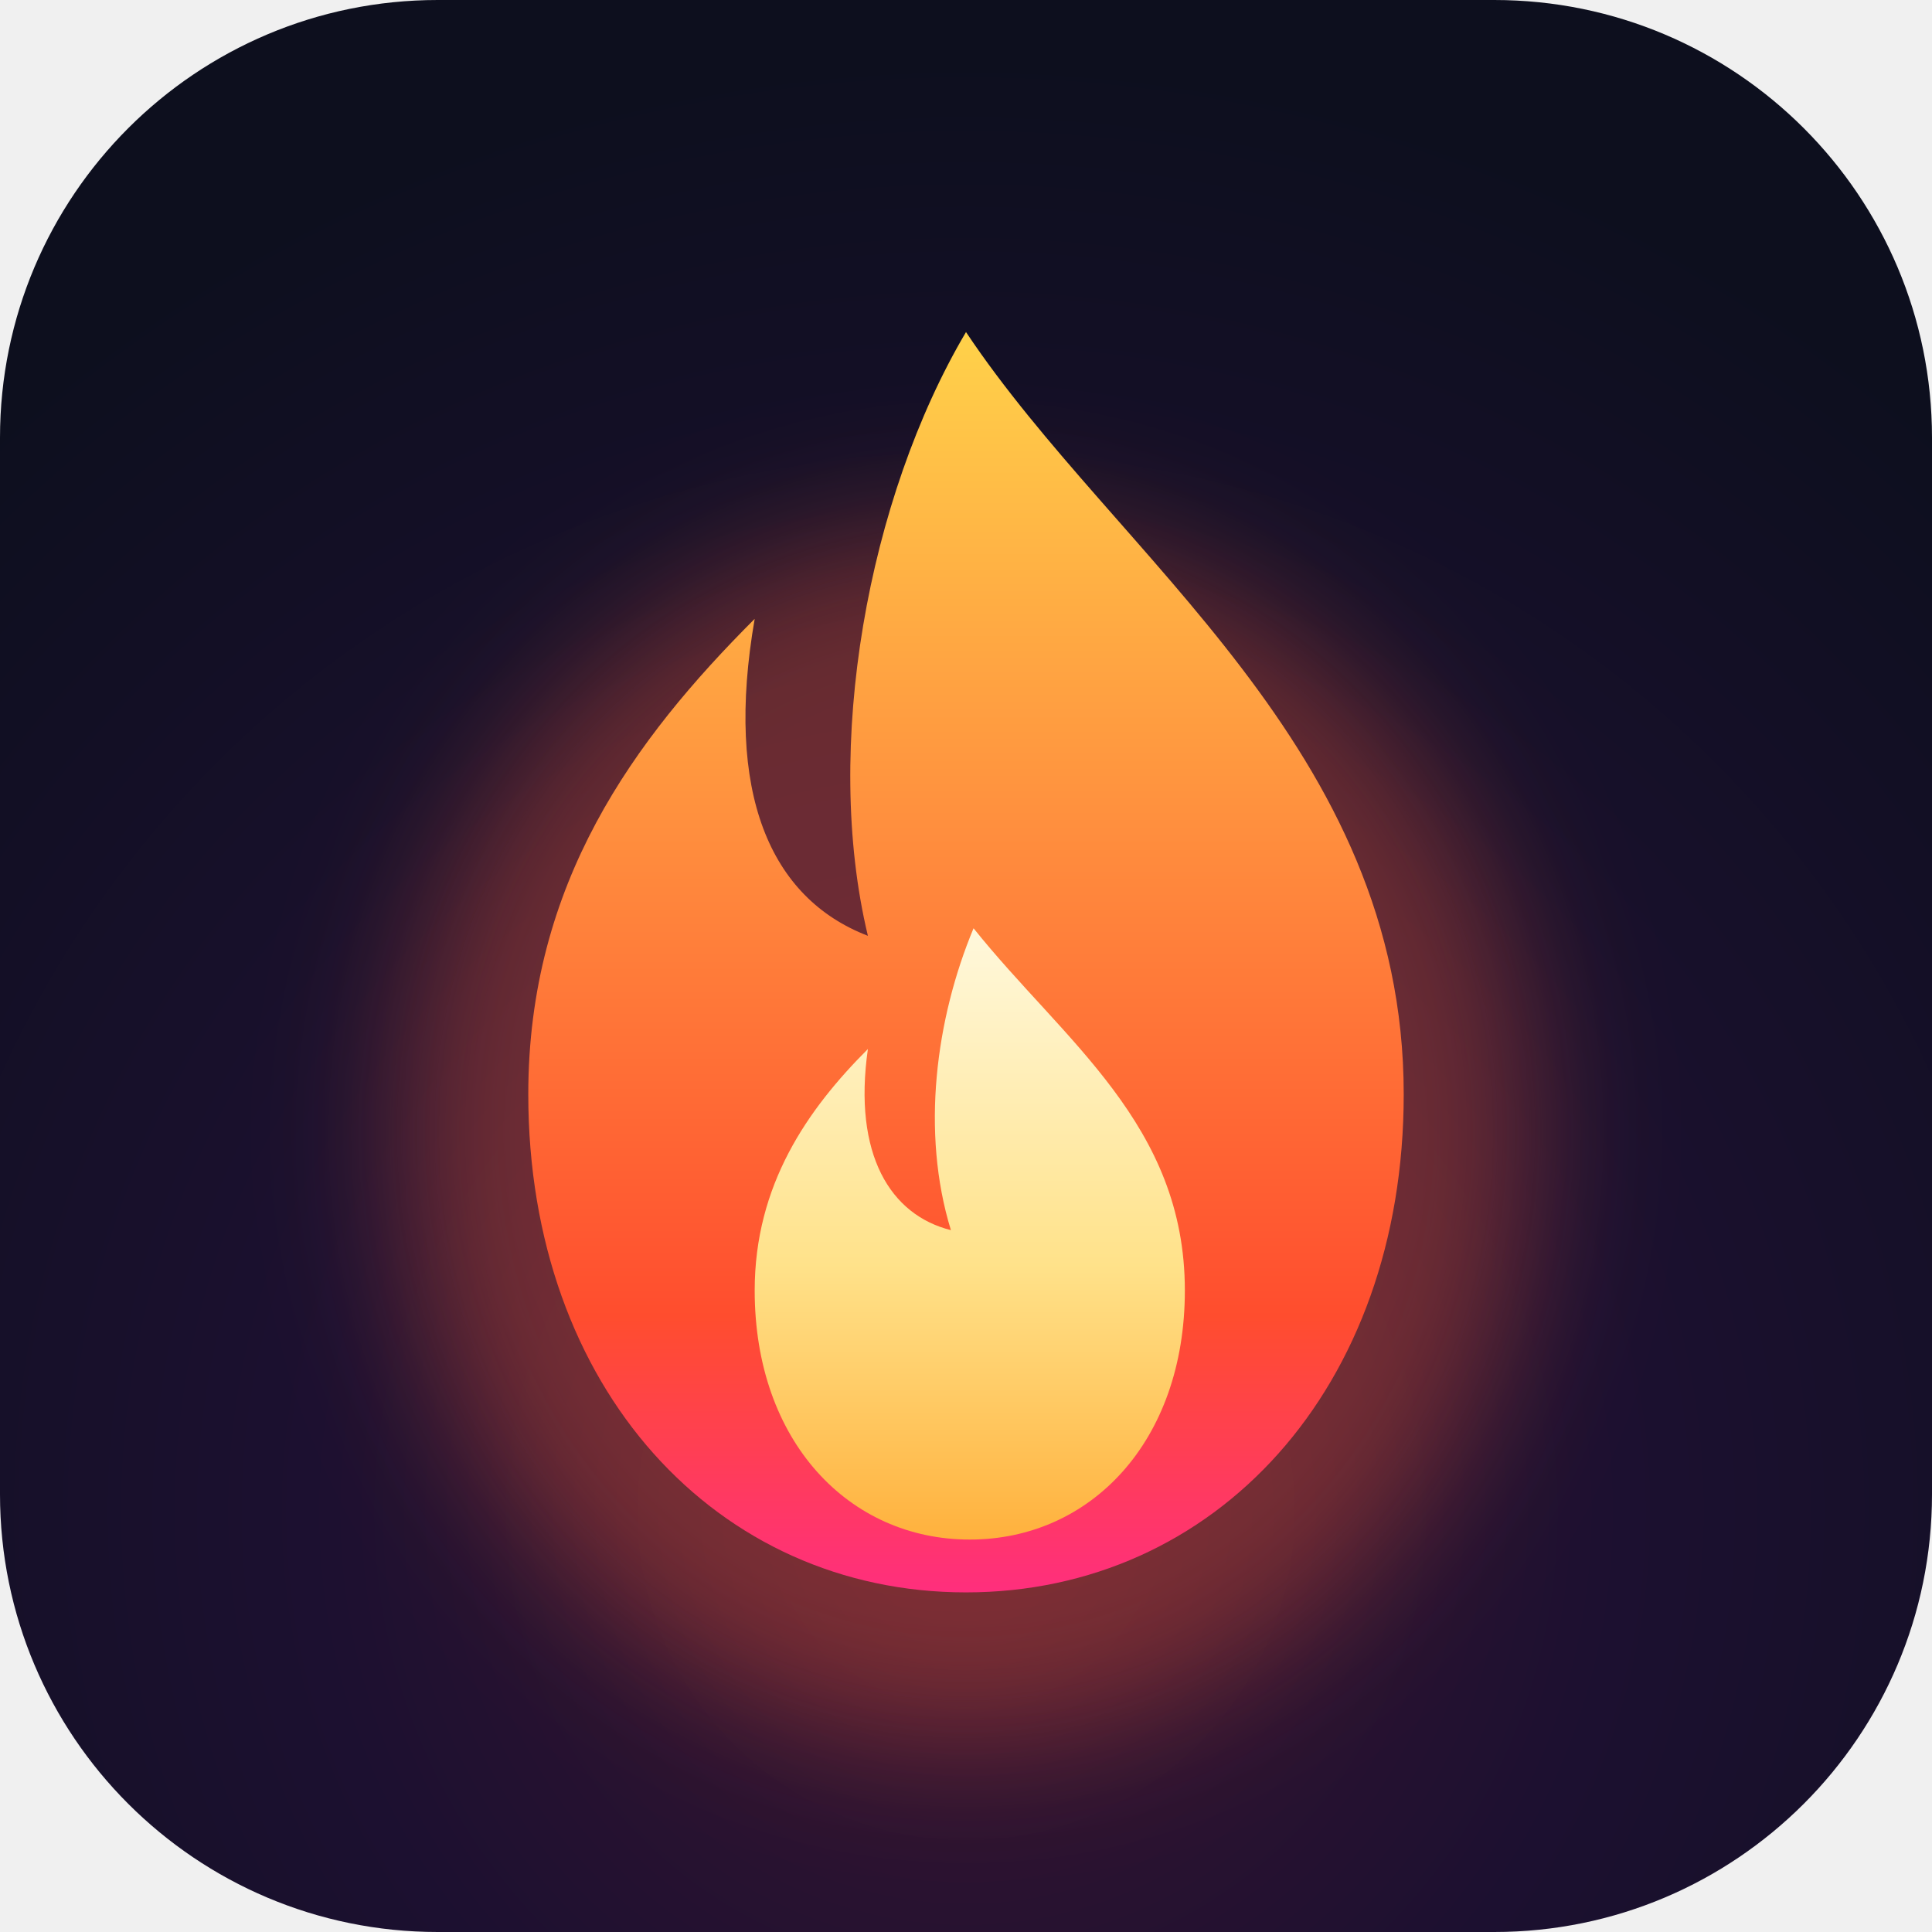
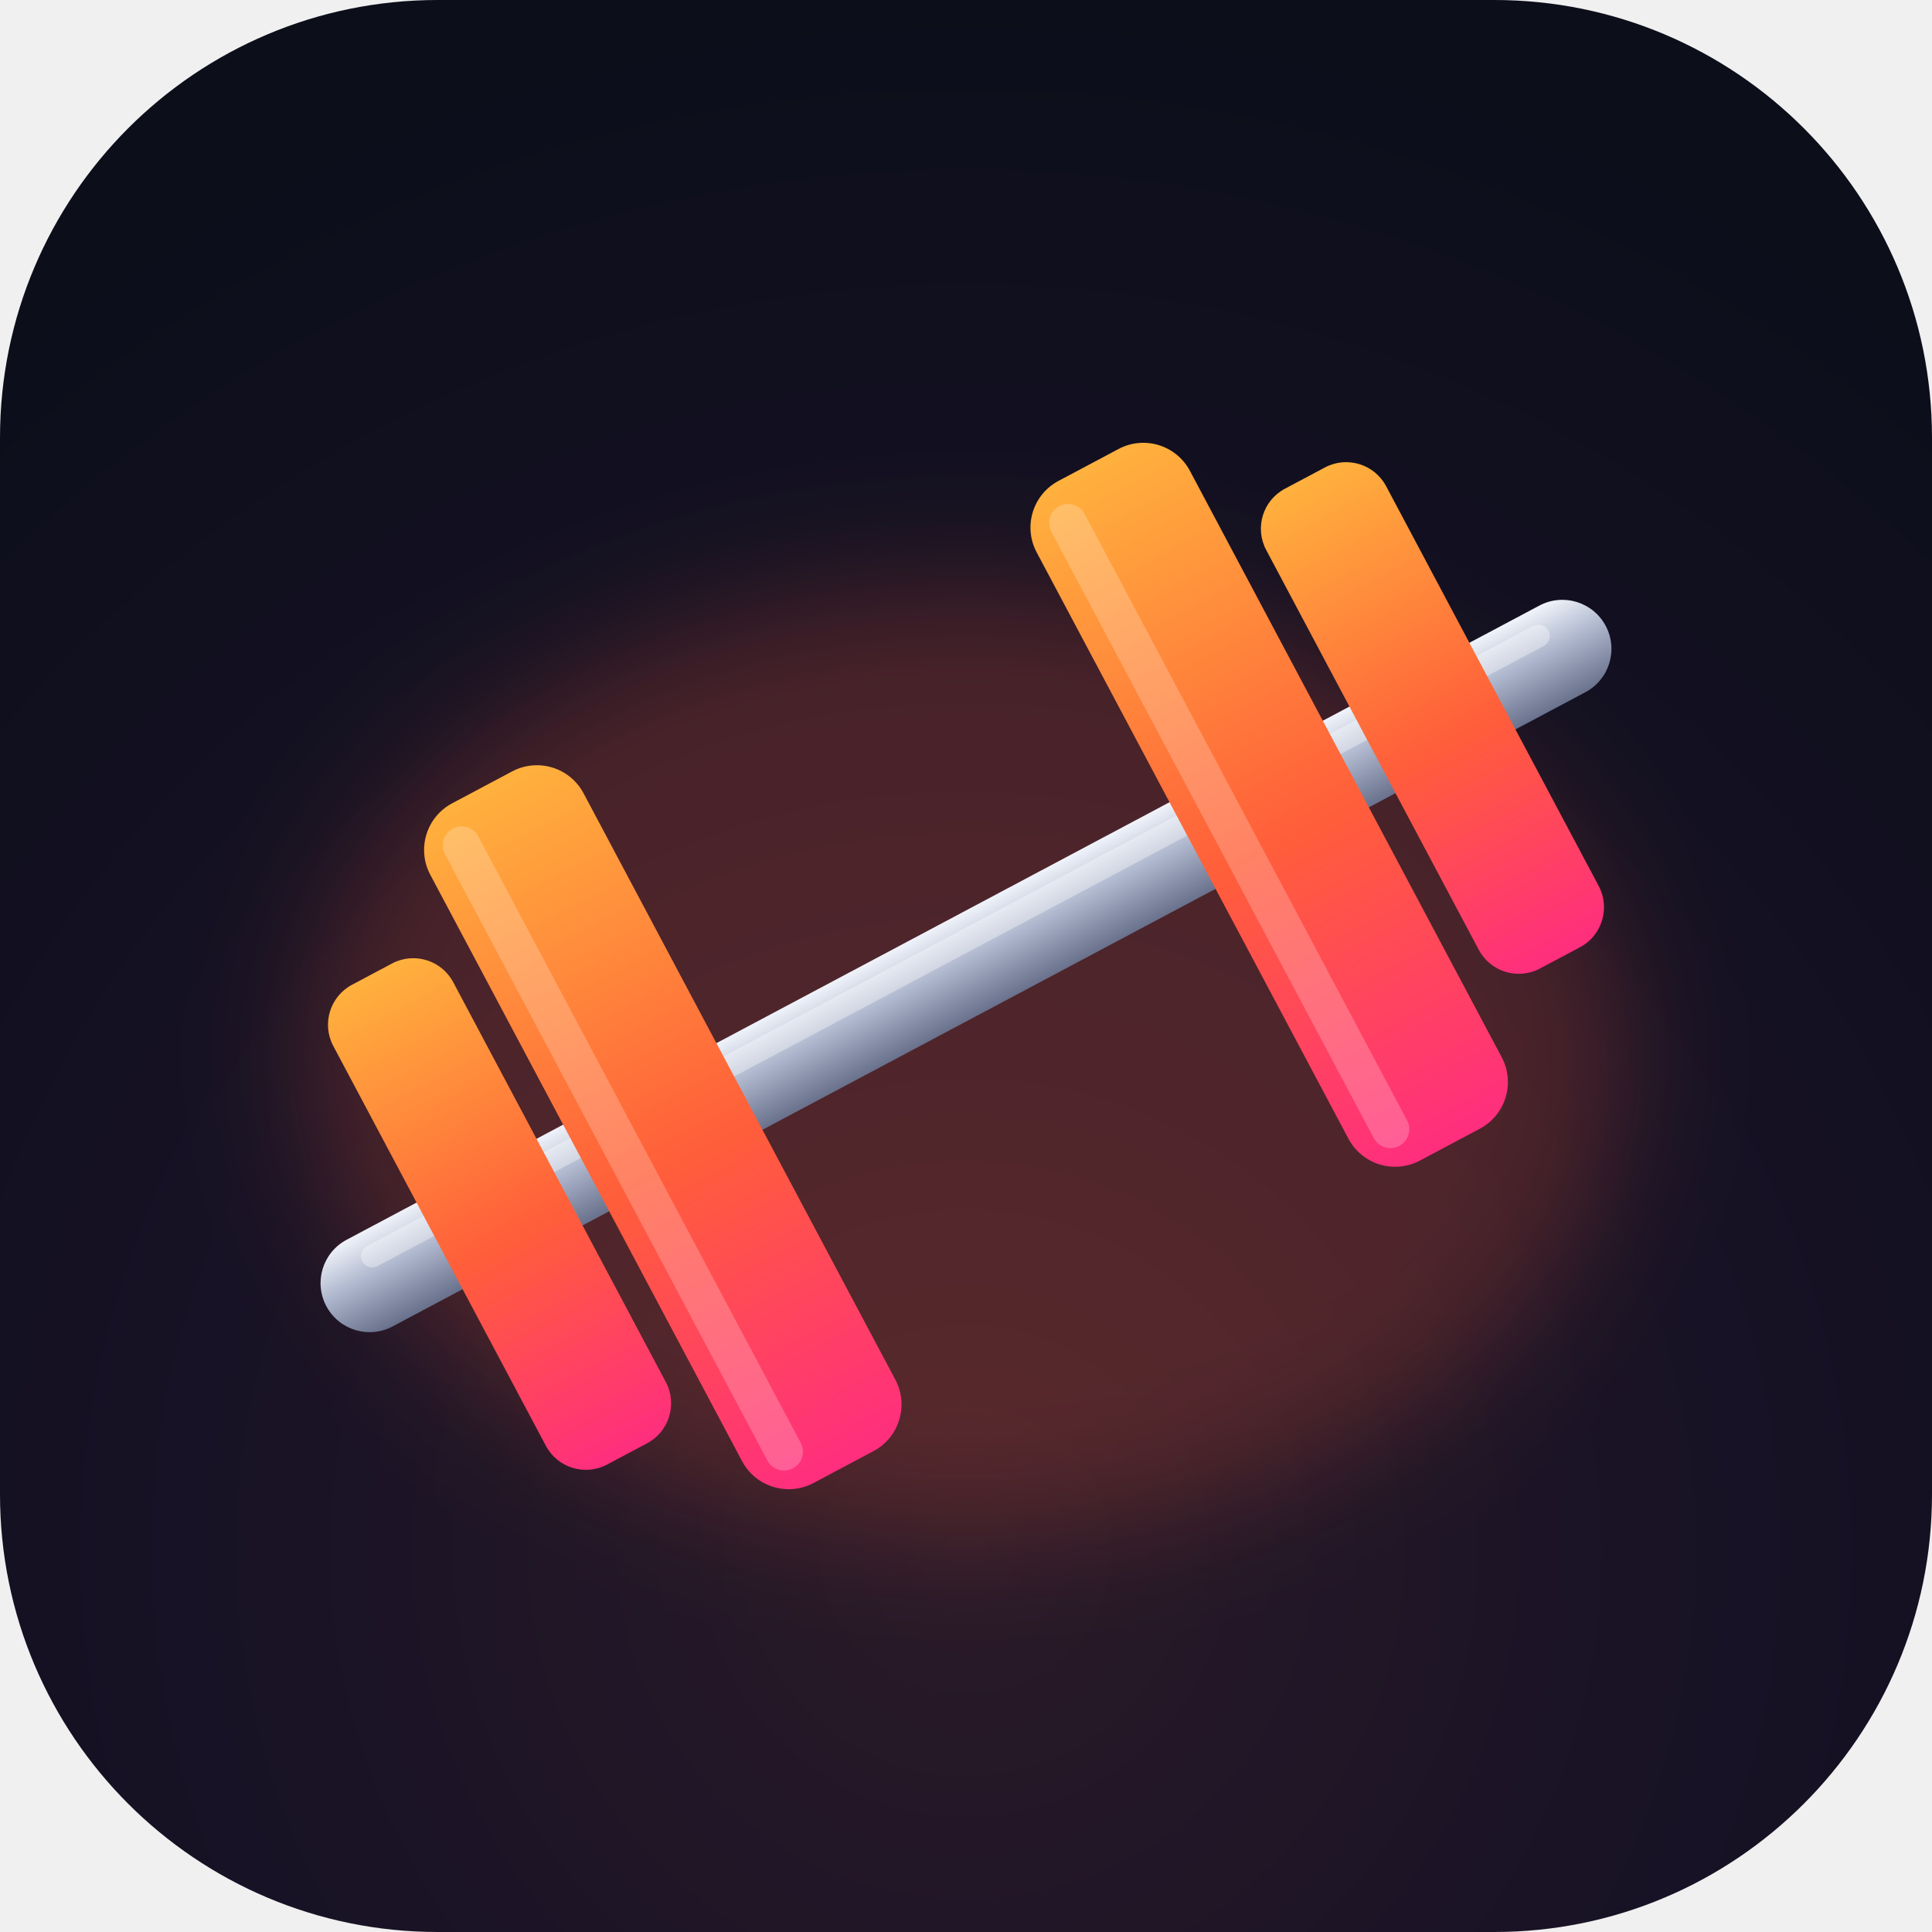
<svg xmlns="http://www.w3.org/2000/svg" viewBox="0 0 512 512">
  <defs>
-     <radialGradient id="bgGlow" cx="50%" cy="78%" r="75%">
-       <stop offset="0%" stop-color="#3b1530" />
-       <stop offset="45%" stop-color="#1c1030" />
-       <stop offset="100%" stop-color="#0d0f1e" />
+     <radialGradient id="bgGlow" cx="50%" cy="80%" r="80%">
+       <stop offset="0%" stop-color="#2a1a28" />
+       <stop offset="50%" stop-color="#171225" />
+       <stop offset="100%" stop-color="#0c0e1a" />
    </radialGradient>
-     <linearGradient id="flame" x1="0" y1="0" x2="0" y2="1">
-       <stop offset="0%" stop-color="#ffd24a" />
-       <stop offset="42%" stop-color="#ff8a3d" />
-       <stop offset="78%" stop-color="#ff4d2e" />
+     <linearGradient id="ember" x1="0" y1="0" x2="0" y2="1">
+       <stop offset="0%" stop-color="#ffb13d" />
+       <stop offset="55%" stop-color="#ff5e3a" />
      <stop offset="100%" stop-color="#ff2e7e" />
    </linearGradient>
-     <linearGradient id="core" x1="0" y1="0" x2="0" y2="1">
-       <stop offset="0%" stop-color="#fff8dc" />
-       <stop offset="55%" stop-color="#ffe28a" />
-       <stop offset="100%" stop-color="#ffb13d" />
+     <linearGradient id="bar" x1="0" y1="0" x2="0" y2="1">
+       <stop offset="0%" stop-color="#f0f3fa" />
+       <stop offset="45%" stop-color="#aeb7cd" />
+       <stop offset="100%" stop-color="#69718c" />
    </linearGradient>
    <filter id="soft" x="-40%" y="-40%" width="180%" height="180%">
-       <feGaussianBlur stdDeviation="18" />
+       <feGaussianBlur stdDeviation="16" />
    </filter>
  </defs>
  <rect width="512" height="512" rx="116" fill="url(#bgGlow)" />
-   <ellipse cx="256" cy="300" rx="150" ry="160" fill="#ff5e3a" opacity="0.35" filter="url(#soft)" />
-   <path fill="url(#flame)" d="M 256 88     C 296 148, 372 198, 372 290     C 372 368, 322 422, 256 422     C 190 422, 140 368, 140 290     C 140 234, 168 196, 200 164     C 192 210, 204 238, 230 248     C 218 198, 230 132, 256 88 Z" />
-   <path fill="url(#core)" d="M 258 246     C 282 276, 314 298, 314 342     C 314 382, 289 408, 257 408     C 225 408, 200 382, 200 342     C 200 314, 214 294, 230 278     C 226 306, 236 322, 252 326     C 244 300, 248 270, 258 246 Z" />
+   <ellipse cx="256" cy="280" rx="175" ry="125" fill="#ff5e3a" opacity="0.22" filter="url(#soft)" />
+   <g transform="rotate(-28 256 256)">
+     <rect x="64" y="243" width="384" height="26" rx="13" fill="url(#bar)" />
+     <rect x="78" y="247" width="356" height="6" rx="3" fill="#ffffff" opacity="0.35" />
+     <rect x="98" y="184" width="36" height="144" rx="12" fill="url(#ember)" />
+     <rect x="142" y="154" width="46" height="204" rx="14" fill="url(#ember)" />
+     <rect x="148" y="160" width="10" height="192" rx="5" fill="#ffffff" opacity="0.22" />
+     <rect x="378" y="184" width="36" height="144" rx="12" fill="url(#ember)" />
+     <rect x="324" y="154" width="46" height="204" rx="14" fill="url(#ember)" />
+     <rect x="330" y="160" width="10" height="192" rx="5" fill="#ffffff" opacity="0.22" />
+   </g>
</svg>
